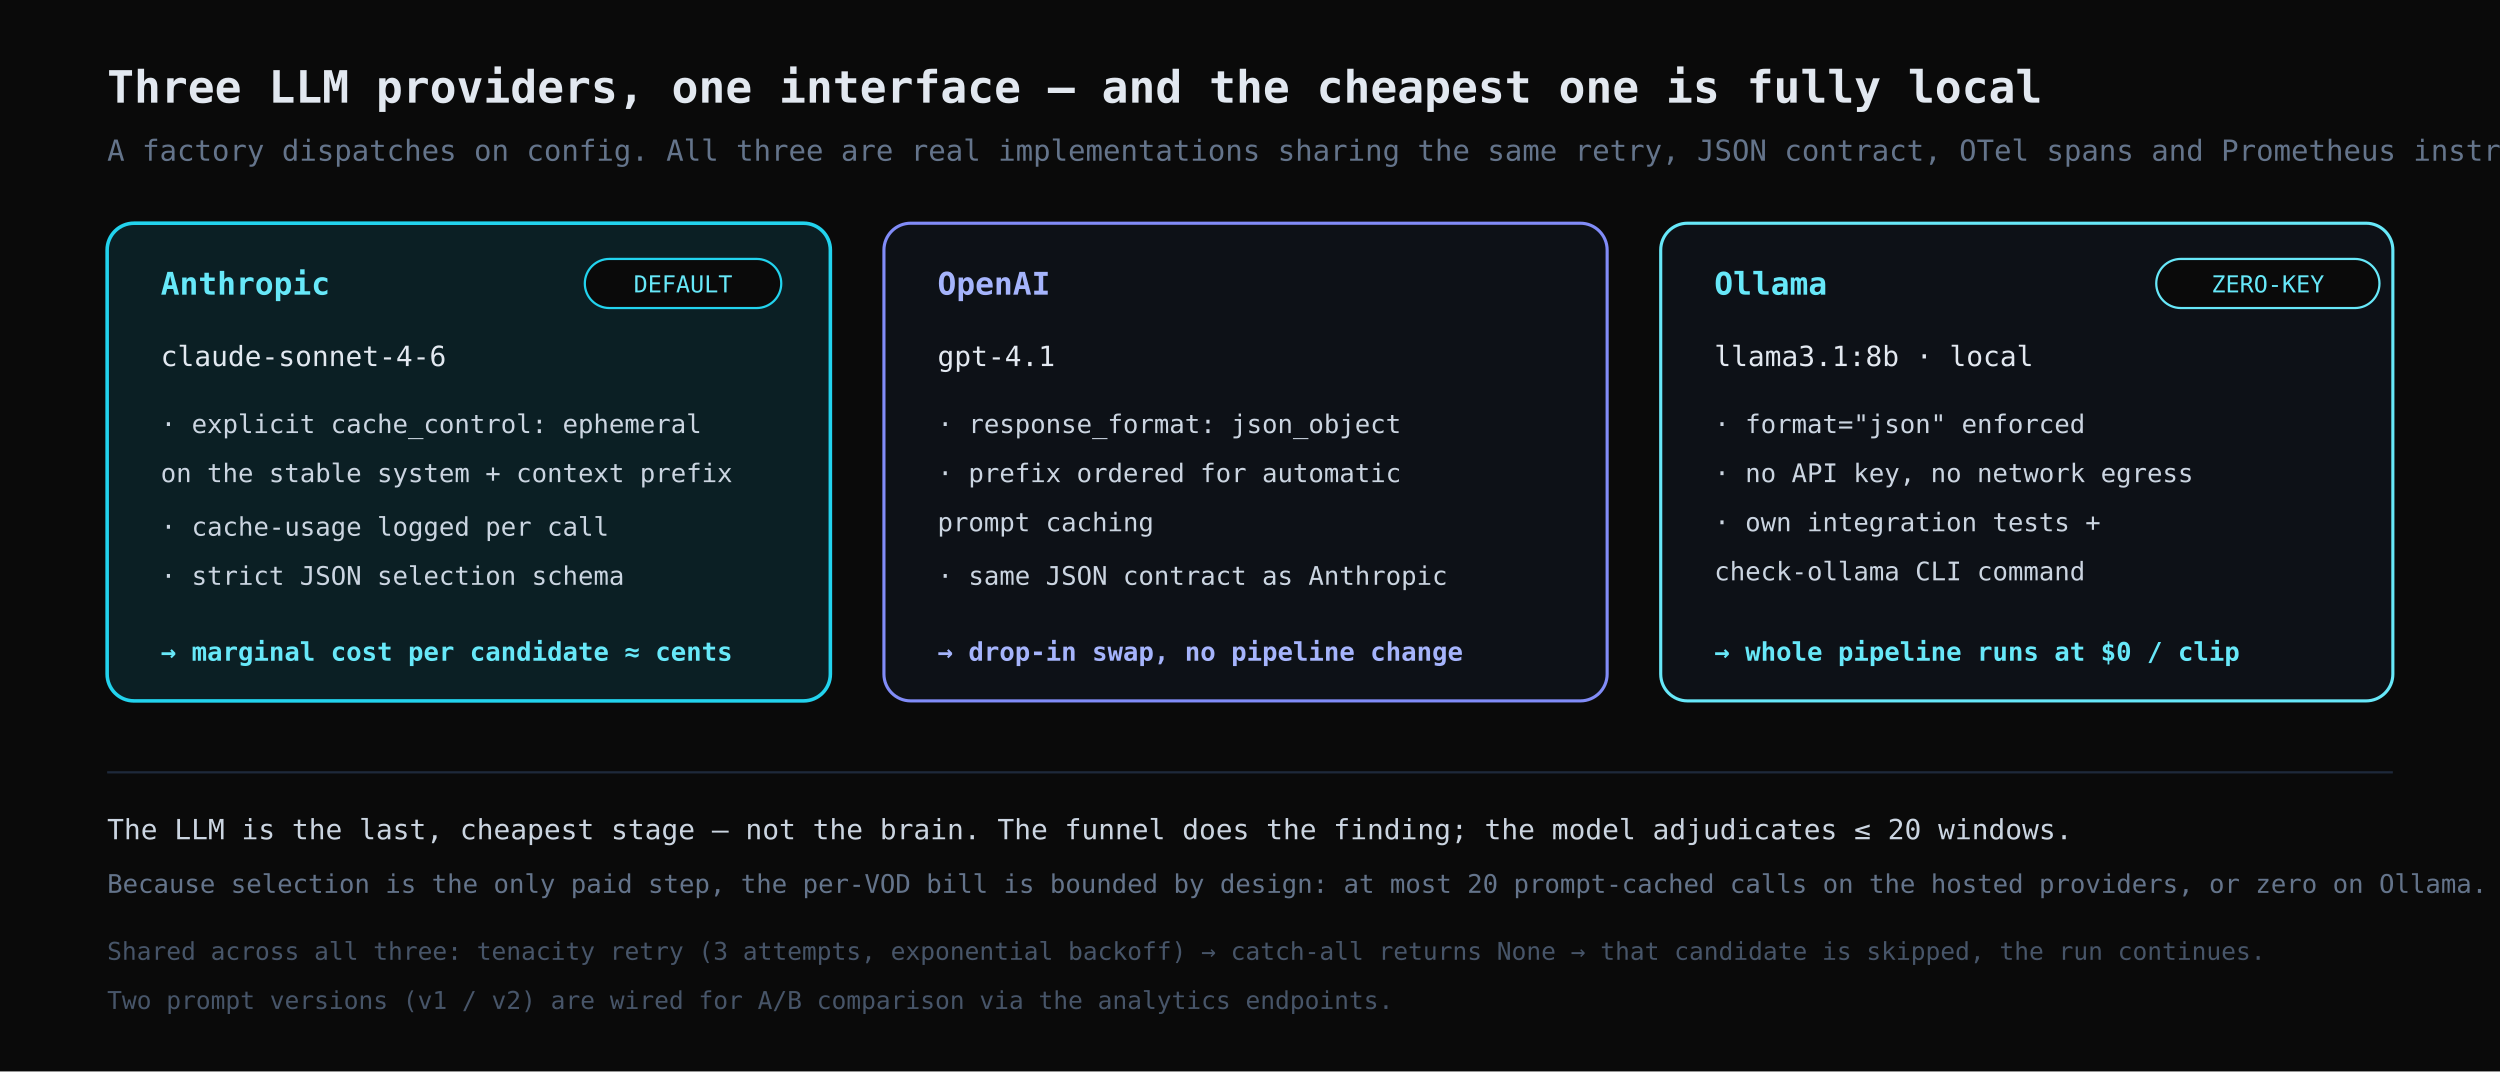
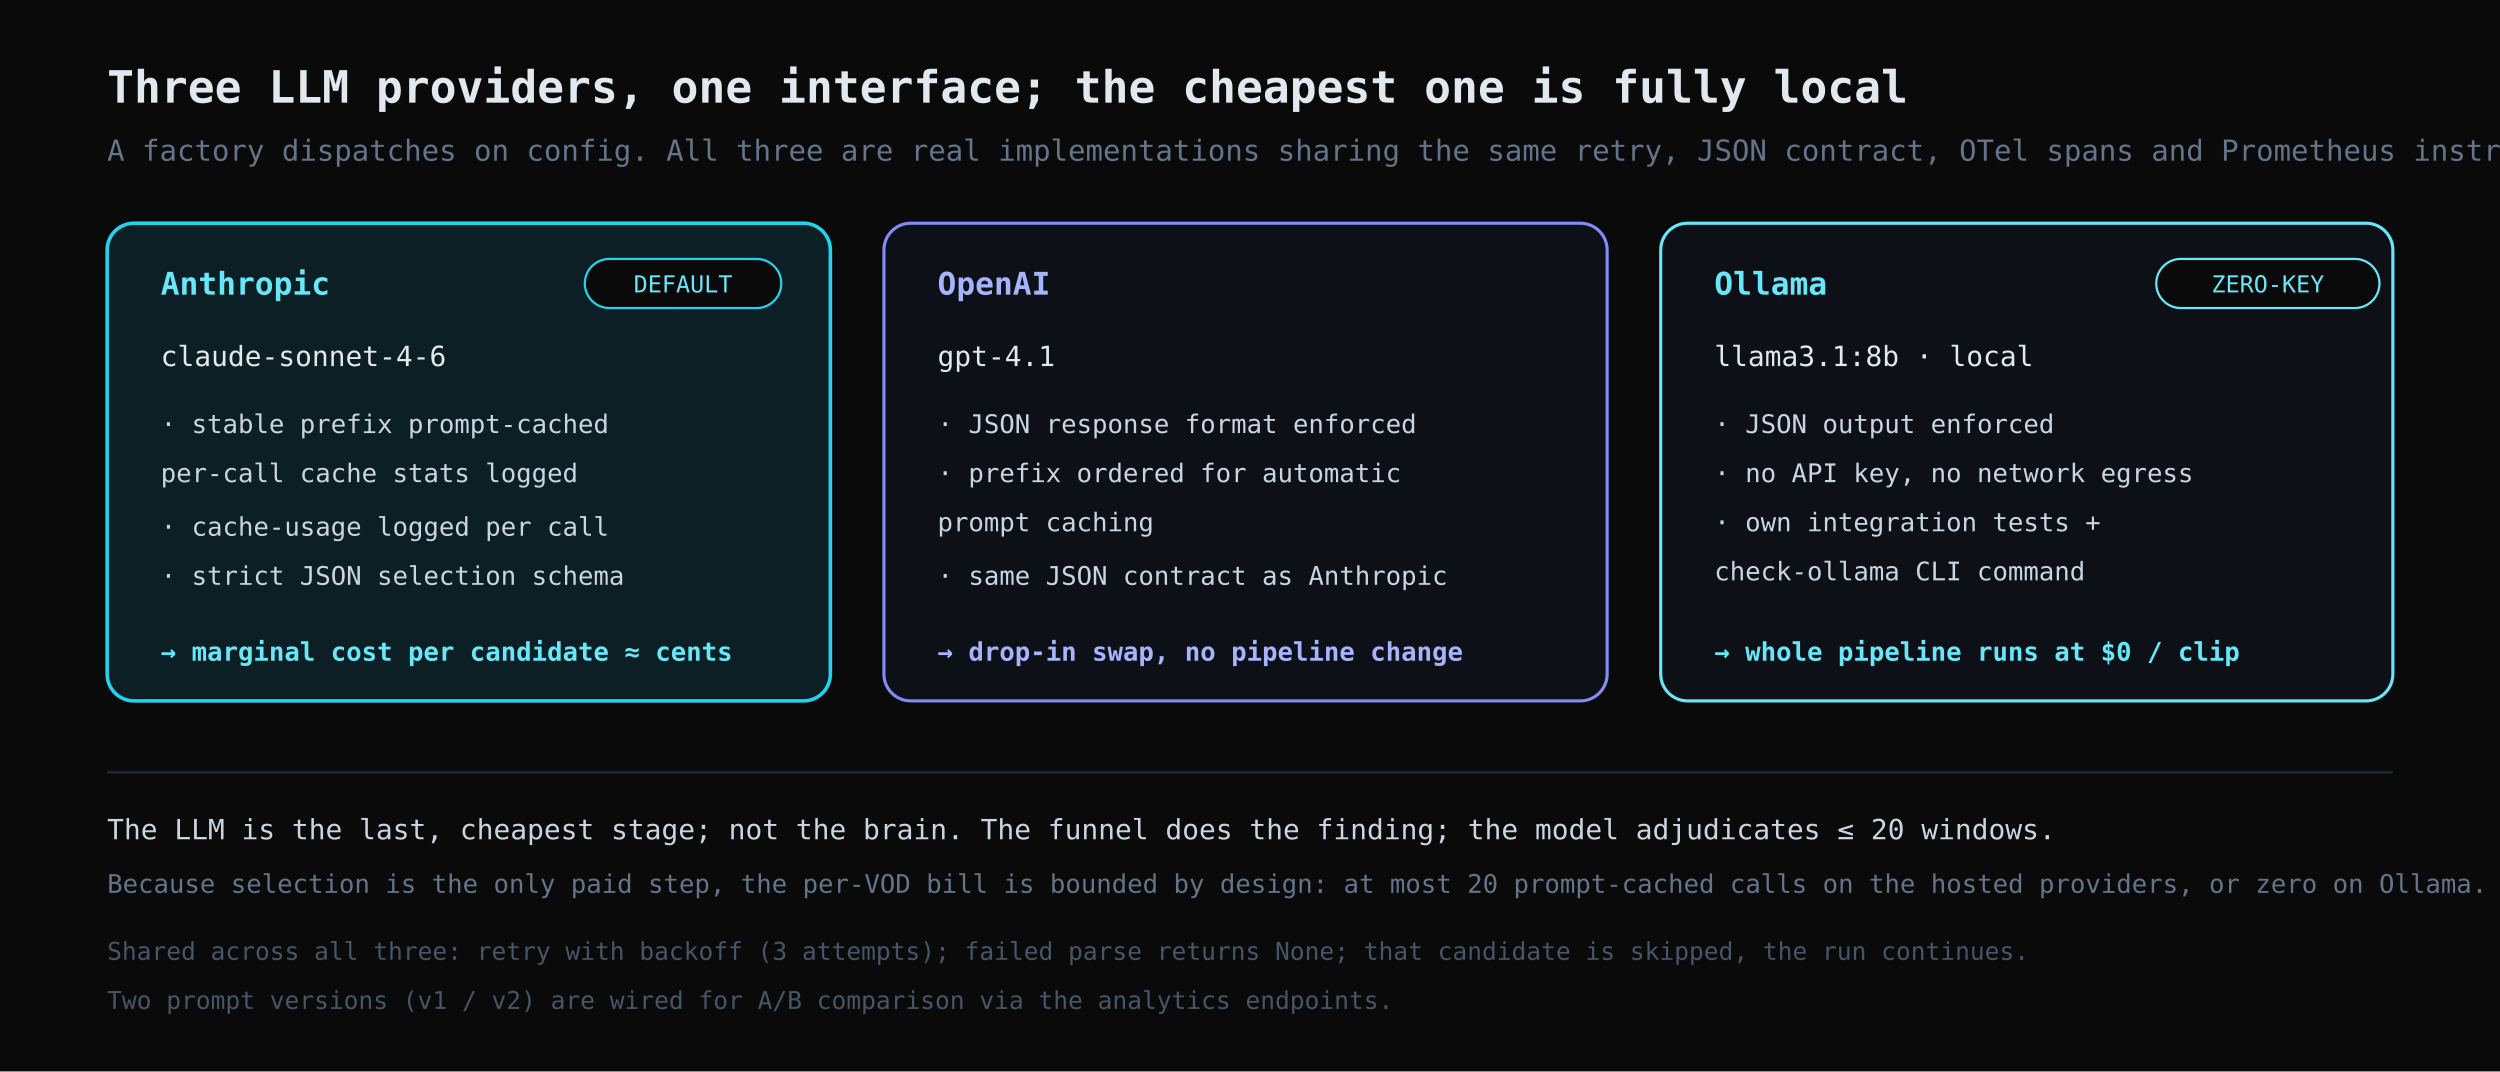
<svg xmlns="http://www.w3.org/2000/svg" width="1120" height="480" viewBox="0 0 1120 480" font-family="ui-monospace, SFMono-Regular, Menlo, monospace">
  <rect width="1120" height="480" fill="#0a0a0a" />
-   <text x="48" y="46" fill="#e2e8f0" font-size="20" font-weight="700">Three LLM providers, one interface — and the cheapest one is fully local</text>
-   <text x="48" y="72" fill="#64748b" font-size="13">A factory dispatches on config. All three are real implementations sharing the same retry, JSON contract, OTel spans and Prometheus instruments — none are stubs.</text>
+   <text x="48" y="46" fill="#e2e8f0" font-size="20" font-weight="700">Three LLM providers, one interface; the cheapest one is fully local</text>
+   <text x="48" y="72" fill="#64748b" font-size="13">A factory dispatches on config. All three are real implementations sharing the same retry, JSON contract, OTel spans and Prometheus instruments; none are stubs.</text>
  <rect x="48" y="100" width="324" height="214" rx="12" fill="#0b1f24" stroke="#22d3ee" stroke-width="1.6" />
  <text x="72" y="132" fill="#67e8f9" font-size="14" font-weight="700">Anthropic</text>
  <rect x="262" y="116" width="88" height="22" rx="11" fill="#0a0a0a" stroke="#22d3ee" stroke-width="1" />
  <text x="306" y="131" text-anchor="middle" fill="#67e8f9" font-size="10.5">DEFAULT</text>
  <text x="72" y="164" fill="#e2e8f0" font-size="12.5">claude-sonnet-4-6</text>
  <g font-size="11.5" fill="#cbd5e1">
-     <text x="72" y="194">· explicit cache_control: ephemeral</text>
-     <text x="72" y="216">  on the stable system + context prefix</text>
+     <text x="72" y="194">· stable prefix prompt-cached</text>
+     <text x="72" y="216">  per-call cache stats logged</text>
    <text x="72" y="240">· cache-usage logged per call</text>
    <text x="72" y="262">· strict JSON selection schema</text>
  </g>
  <text x="72" y="296" fill="#67e8f9" font-size="11.5" font-weight="700">→ marginal cost per candidate ≈ cents</text>
  <rect x="396" y="100" width="324" height="214" rx="12" fill="#0d1117" stroke="#818cf8" stroke-width="1.4" />
  <text x="420" y="132" fill="#a5b4fc" font-size="14" font-weight="700">OpenAI</text>
  <text x="420" y="164" fill="#e2e8f0" font-size="12.5">gpt-4.1</text>
  <g font-size="11.5" fill="#cbd5e1">
-     <text x="420" y="194">· response_format: json_object</text>
+     <text x="420" y="194">· JSON response format enforced</text>
    <text x="420" y="216">· prefix ordered for automatic</text>
    <text x="420" y="238">  prompt caching</text>
    <text x="420" y="262">· same JSON contract as Anthropic</text>
  </g>
  <text x="420" y="296" fill="#a5b4fc" font-size="11.5" font-weight="700">→ drop-in swap, no pipeline change</text>
  <rect x="744" y="100" width="328" height="214" rx="12" fill="#0d1117" stroke="#67e8f9" stroke-width="1.4" />
  <text x="768" y="132" fill="#67e8f9" font-size="14" font-weight="700">Ollama</text>
  <rect x="966" y="116" width="100" height="22" rx="11" fill="#0a0a0a" stroke="#67e8f9" stroke-width="1" />
  <text x="1016" y="131" text-anchor="middle" fill="#67e8f9" font-size="10.5">ZERO-KEY</text>
  <text x="768" y="164" fill="#e2e8f0" font-size="12.5">llama3.1:8b · local</text>
  <g font-size="11.5" fill="#cbd5e1">
-     <text x="768" y="194">· format="json" enforced</text>
+     <text x="768" y="194">· JSON output enforced</text>
    <text x="768" y="216">· no API key, no network egress</text>
    <text x="768" y="238">· own integration tests +</text>
    <text x="768" y="260">  check-ollama CLI command</text>
  </g>
  <text x="768" y="296" fill="#67e8f9" font-size="11.5" font-weight="700">→ whole pipeline runs at $0 / clip</text>
  <line x1="48" y1="346" x2="1072" y2="346" stroke="#1e293b" stroke-width="1" />
-   <text x="48" y="376" fill="#cbd5e1" font-size="12.5">The LLM is the last, cheapest stage — not the brain. The funnel does the finding; the model adjudicates ≤ 20 windows.</text>
+   <text x="48" y="376" fill="#cbd5e1" font-size="12.5">The LLM is the last, cheapest stage; not the brain. The funnel does the finding; the model adjudicates ≤ 20 windows.</text>
  <text x="48" y="400" fill="#64748b" font-size="11.5">Because selection is the only paid step, the per-VOD bill is bounded by design: at most 20 prompt-cached calls on the hosted providers, or zero on Ollama.</text>
-   <text x="48" y="430" fill="#475569" font-size="11">Shared across all three: tenacity retry (3 attempts, exponential backoff) → catch-all returns None → that candidate is skipped, the run continues.</text>
+   <text x="48" y="430" fill="#475569" font-size="11">Shared across all three: retry with backoff (3 attempts); failed parse returns None; that candidate is skipped, the run continues.</text>
  <text x="48" y="452" fill="#475569" font-size="11">Two prompt versions (v1 / v2) are wired for A/B comparison via the analytics endpoints.</text>
</svg>
